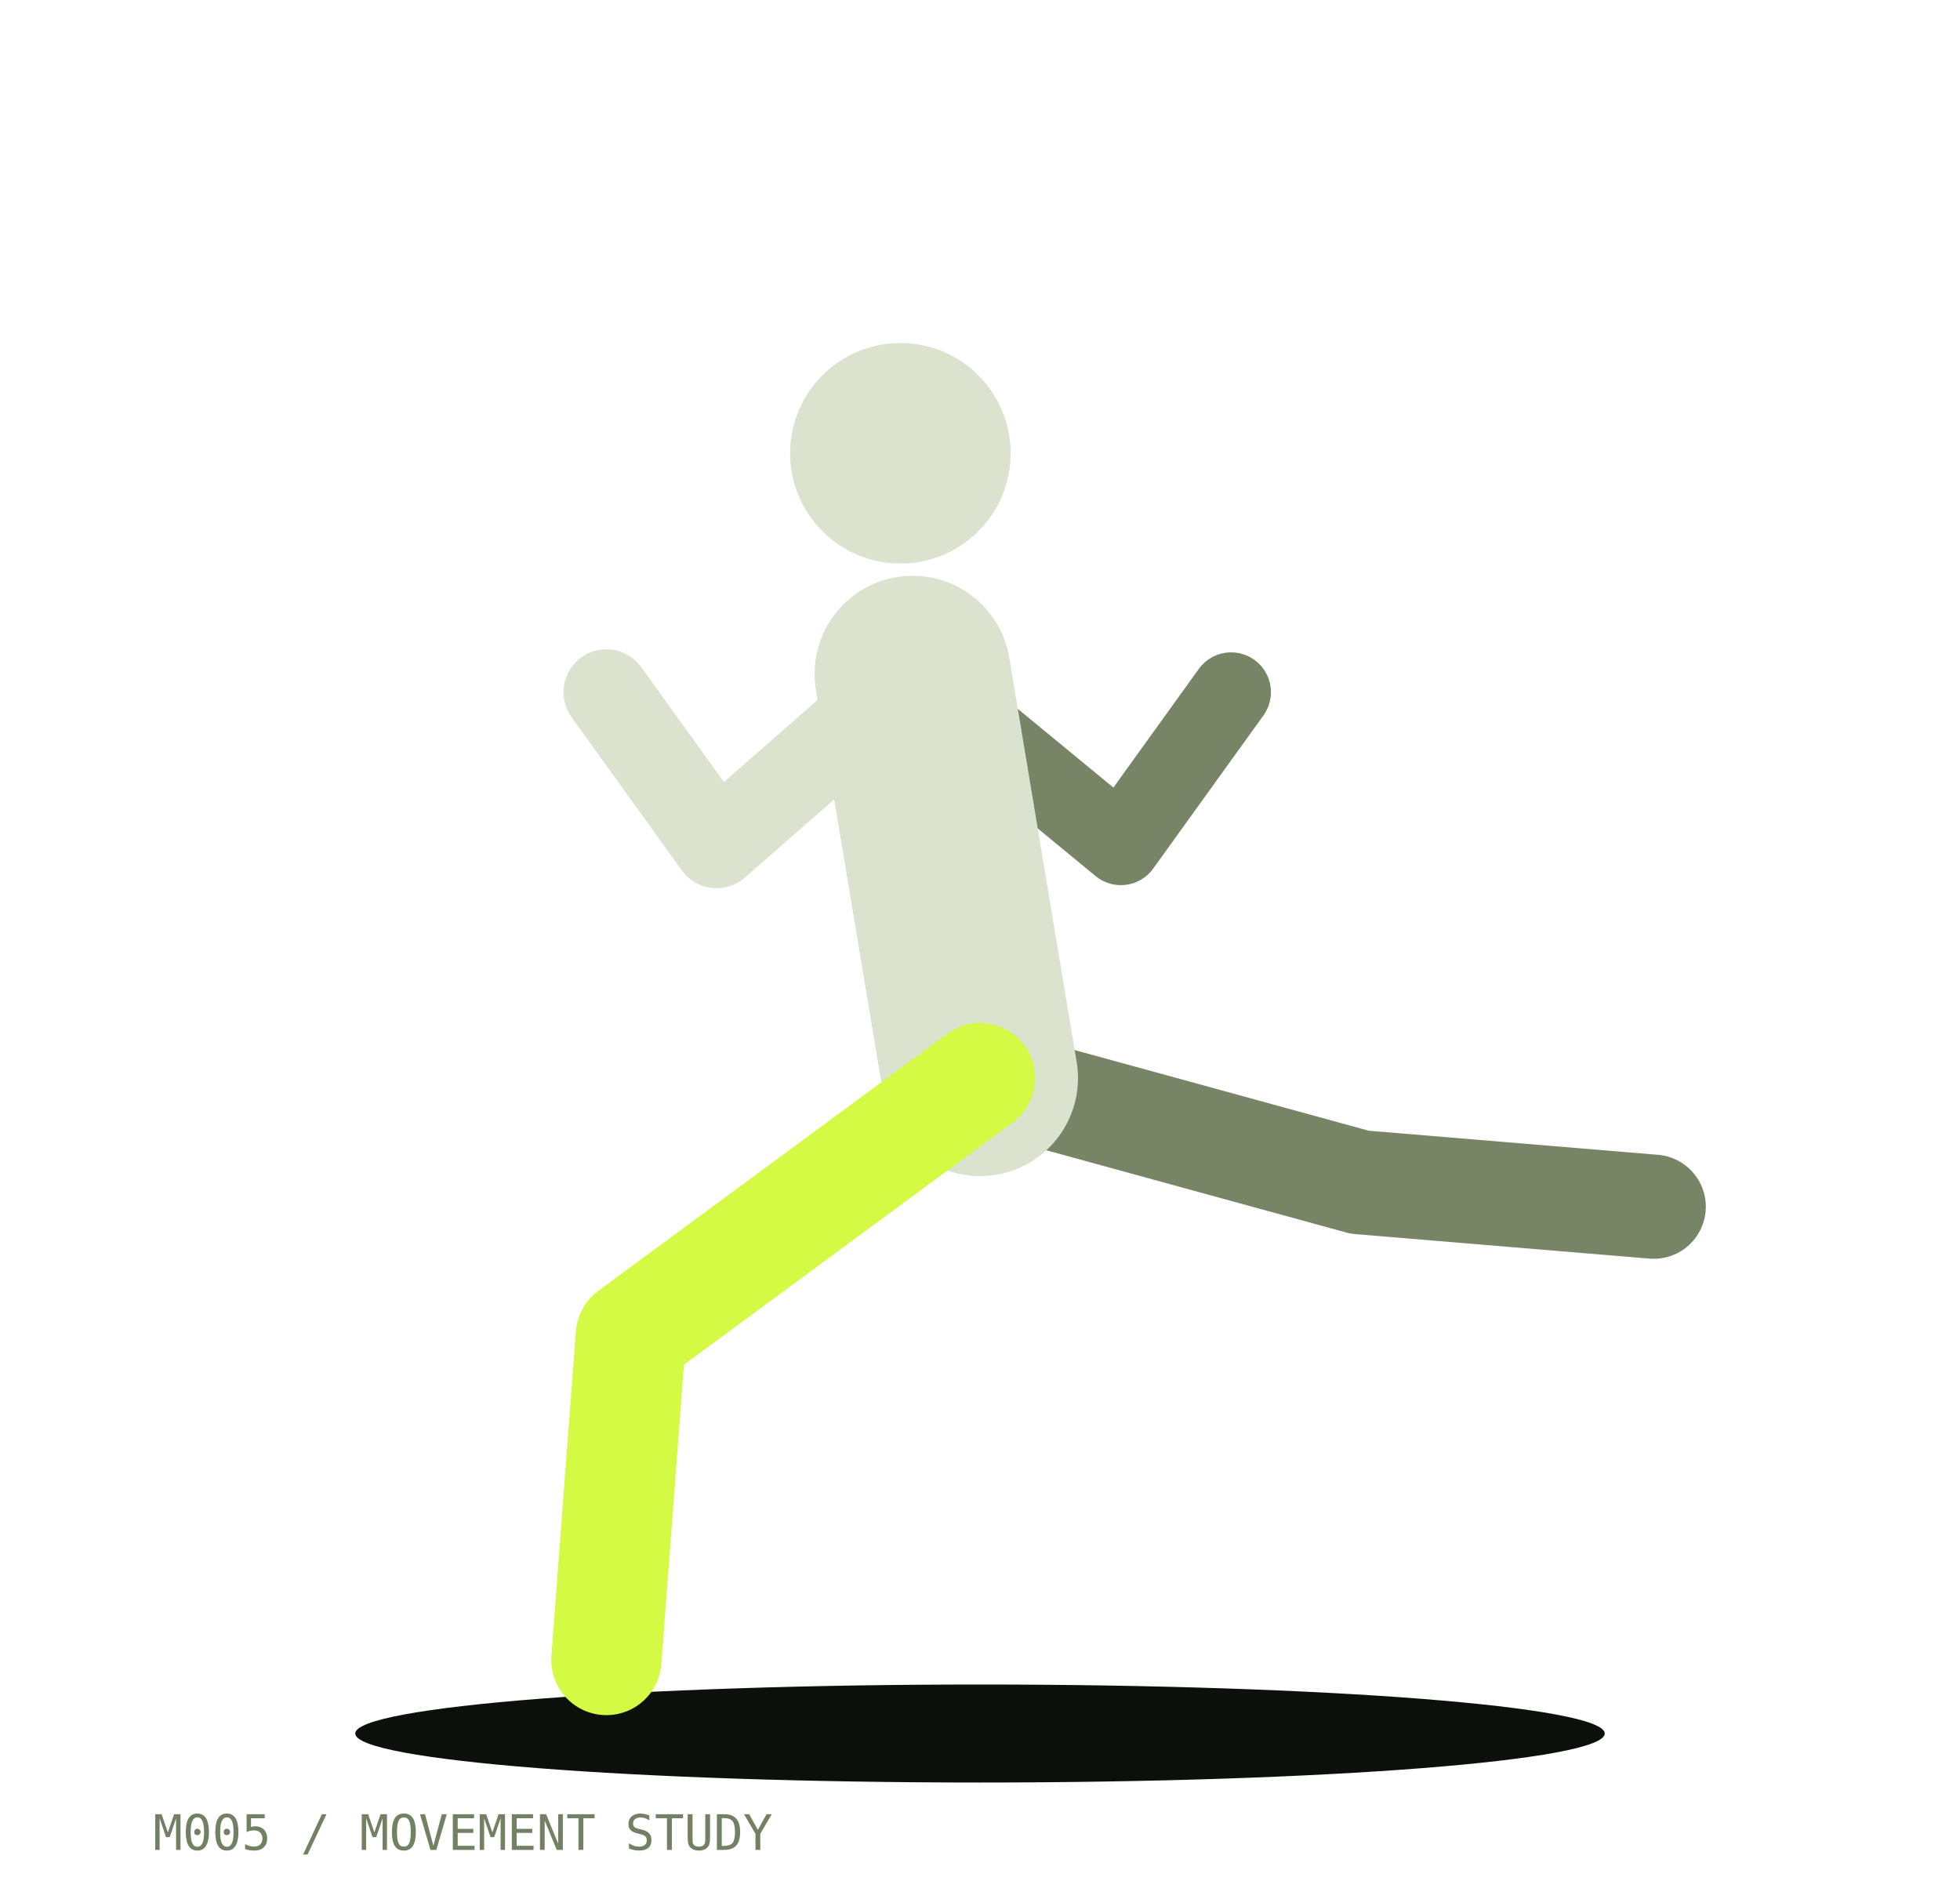
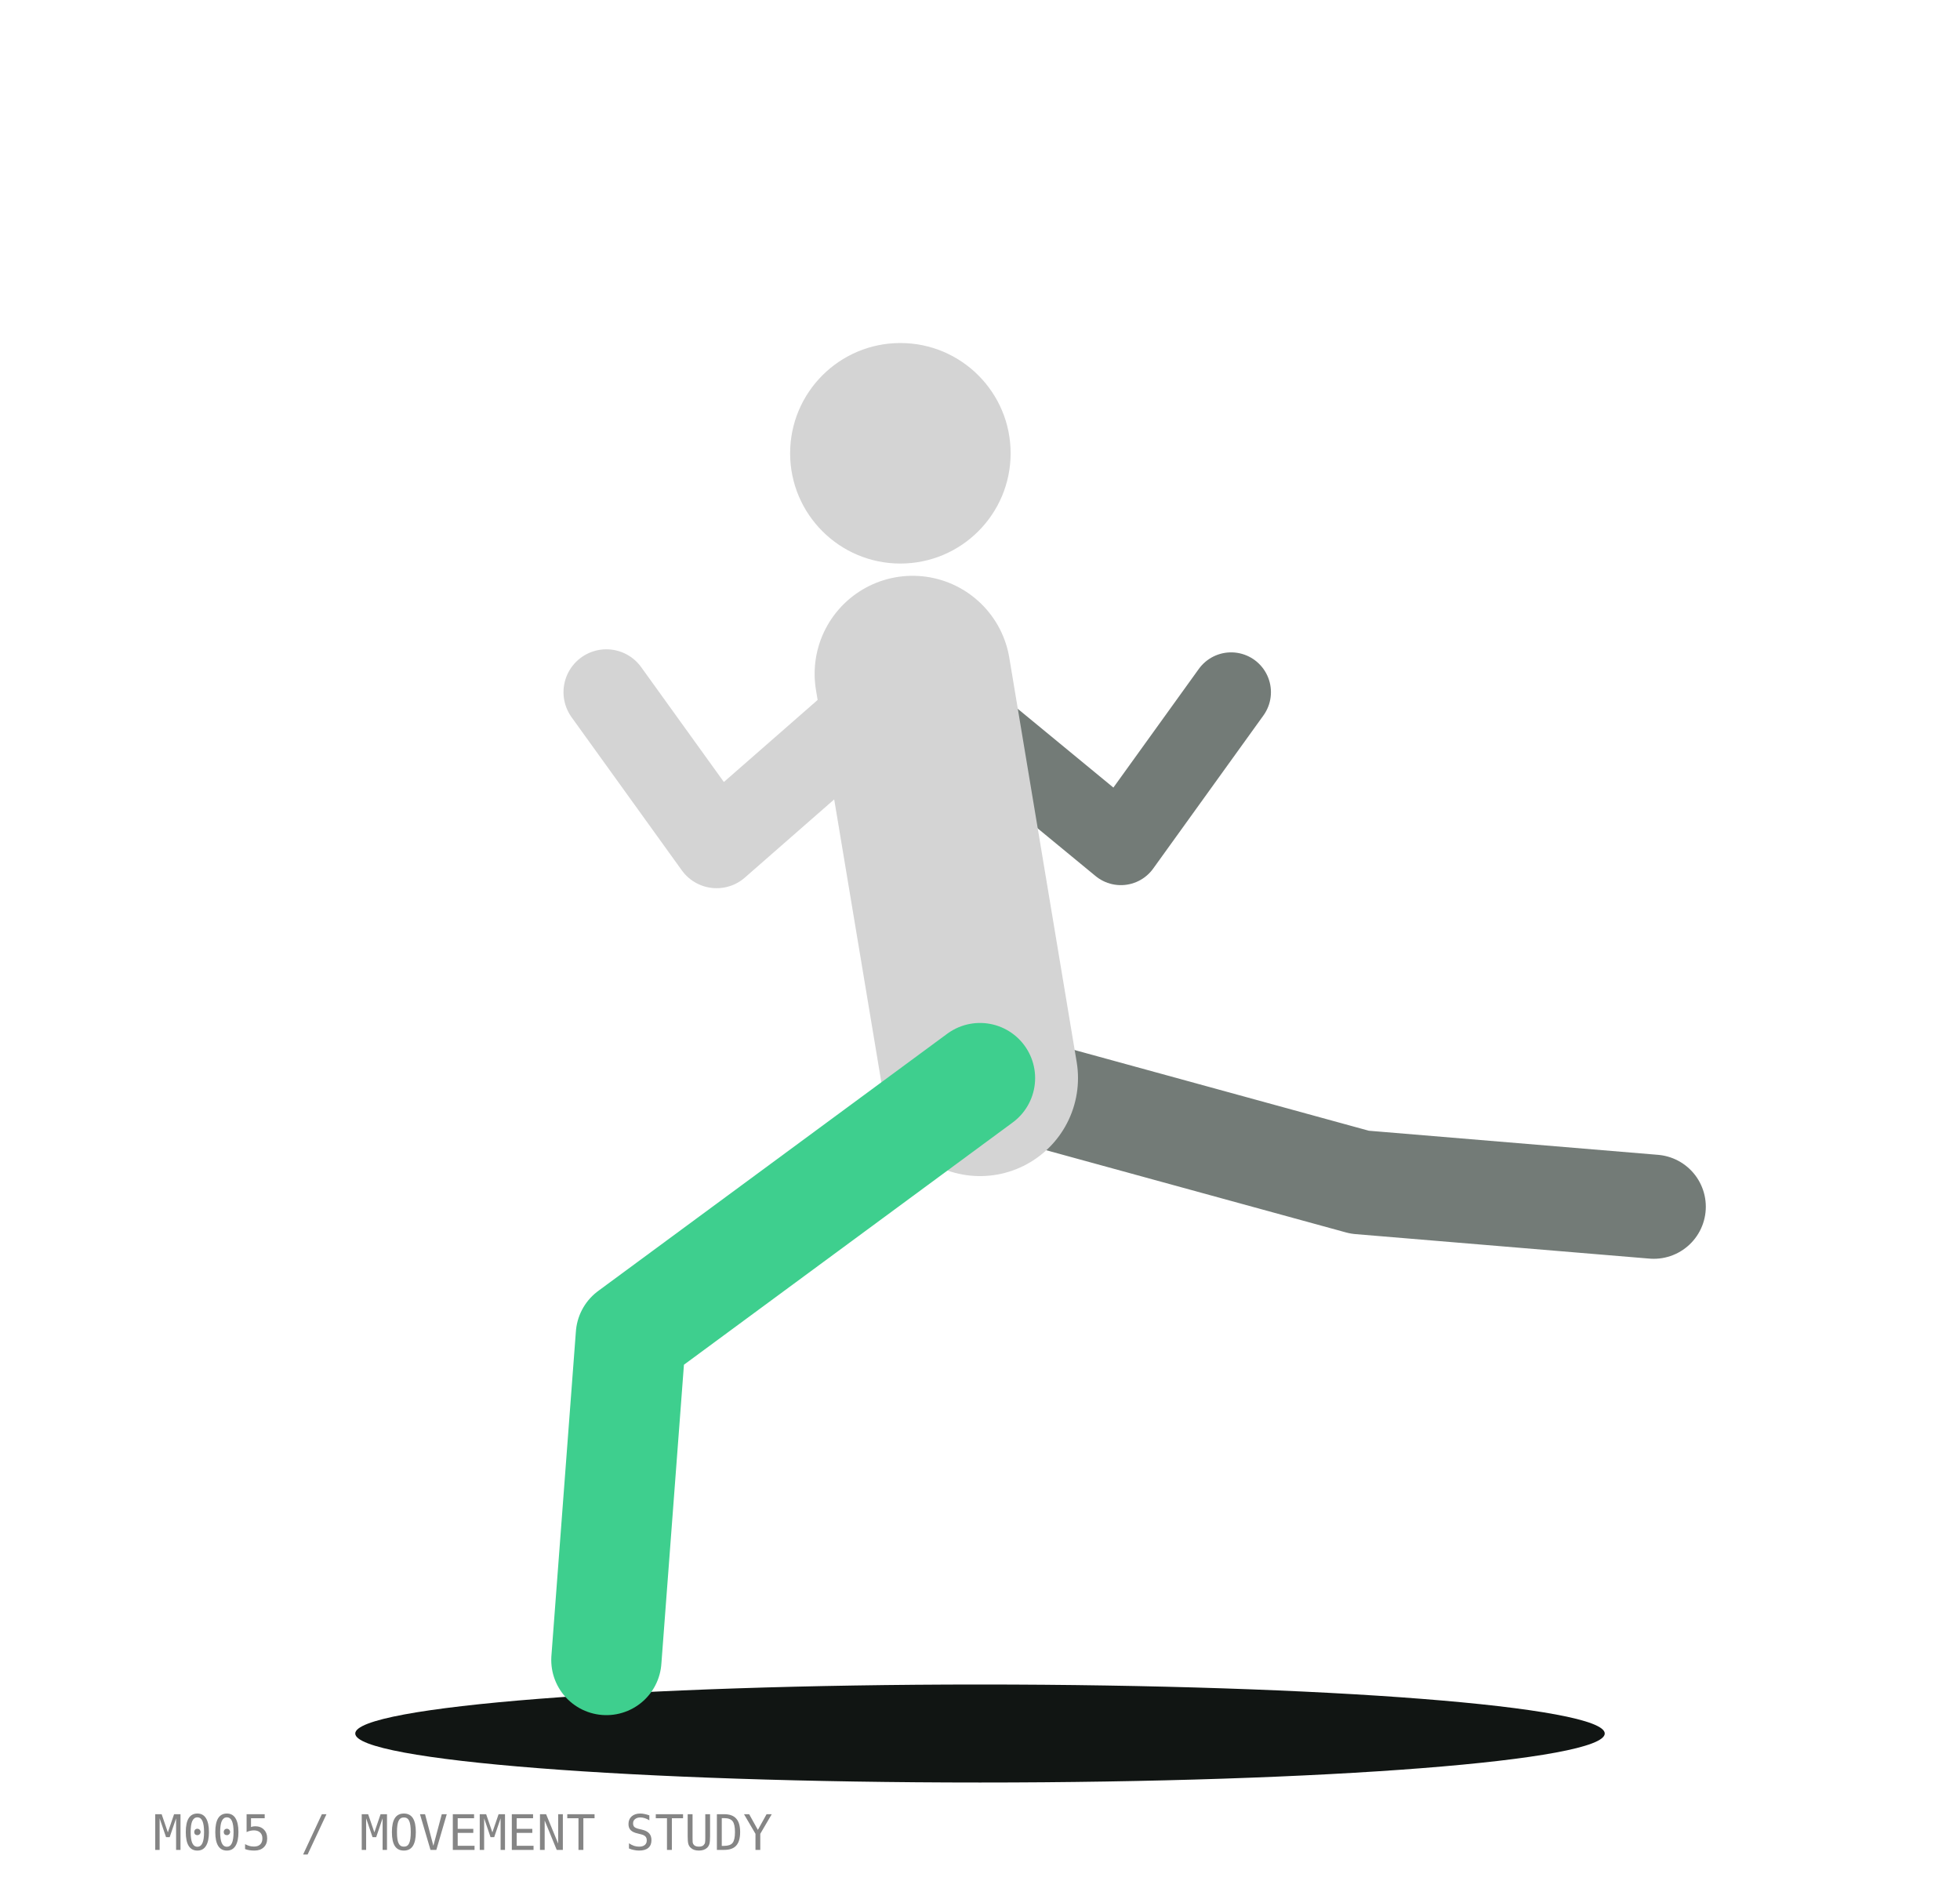
<svg xmlns="http://www.w3.org/2000/svg" viewBox="0 0 320 310">
-   <ellipse cx="160" cy="283" rx="102" ry="8" fill="#0c100b" />
+   <ellipse cx="160" cy="283" rx="102" ry="8" fill="#111513" />
  <g fill="none" stroke-linecap="round" stroke-linejoin="round">
-     <path d="M160 176 L222 193 L270 197" stroke="#778465" stroke-width="17" />
-     <path d="M149 110 L183 138 L201 113" stroke="#778465" stroke-width="13" />
-     <path d="M149 110 L160 176" stroke="#dbe2ce" stroke-width="32" />
-     <path d="M160 176 L103 218 L99 271" stroke="#d4fa43" stroke-width="18" />
-     <path d="M149 110 L117 138 L99 113" stroke="#dbe2ce" stroke-width="14" />
+     <path d="M160 176 L222 193 L270 197" stroke="#737b77" stroke-width="17" />
+     <path d="M149 110 L183 138 L201 113" stroke="#737b77" stroke-width="13" />
+     <path d="M149 110 L160 176" stroke="#d4d4d4" stroke-width="32" />
+     <path d="M160 176 L103 218 L99 271" stroke="#3ecf8e" stroke-width="18" />
+     <path d="M149 110 L117 138 L99 113" stroke="#d4d4d4" stroke-width="14" />
  </g>
-   <circle cx="147" cy="74" r="18" fill="#dbe2ce" />
-   <text x="25" y="302" fill="#728063" font-size="8" font-family="monospace">M005 / MOVEMENT STUDY</text>
+   <circle cx="147" cy="74" r="18" fill="#d4d4d4" />
+   <text x="25" y="302" fill="#858585" font-size="8" font-family="monospace">M005 / MOVEMENT STUDY</text>
</svg>
